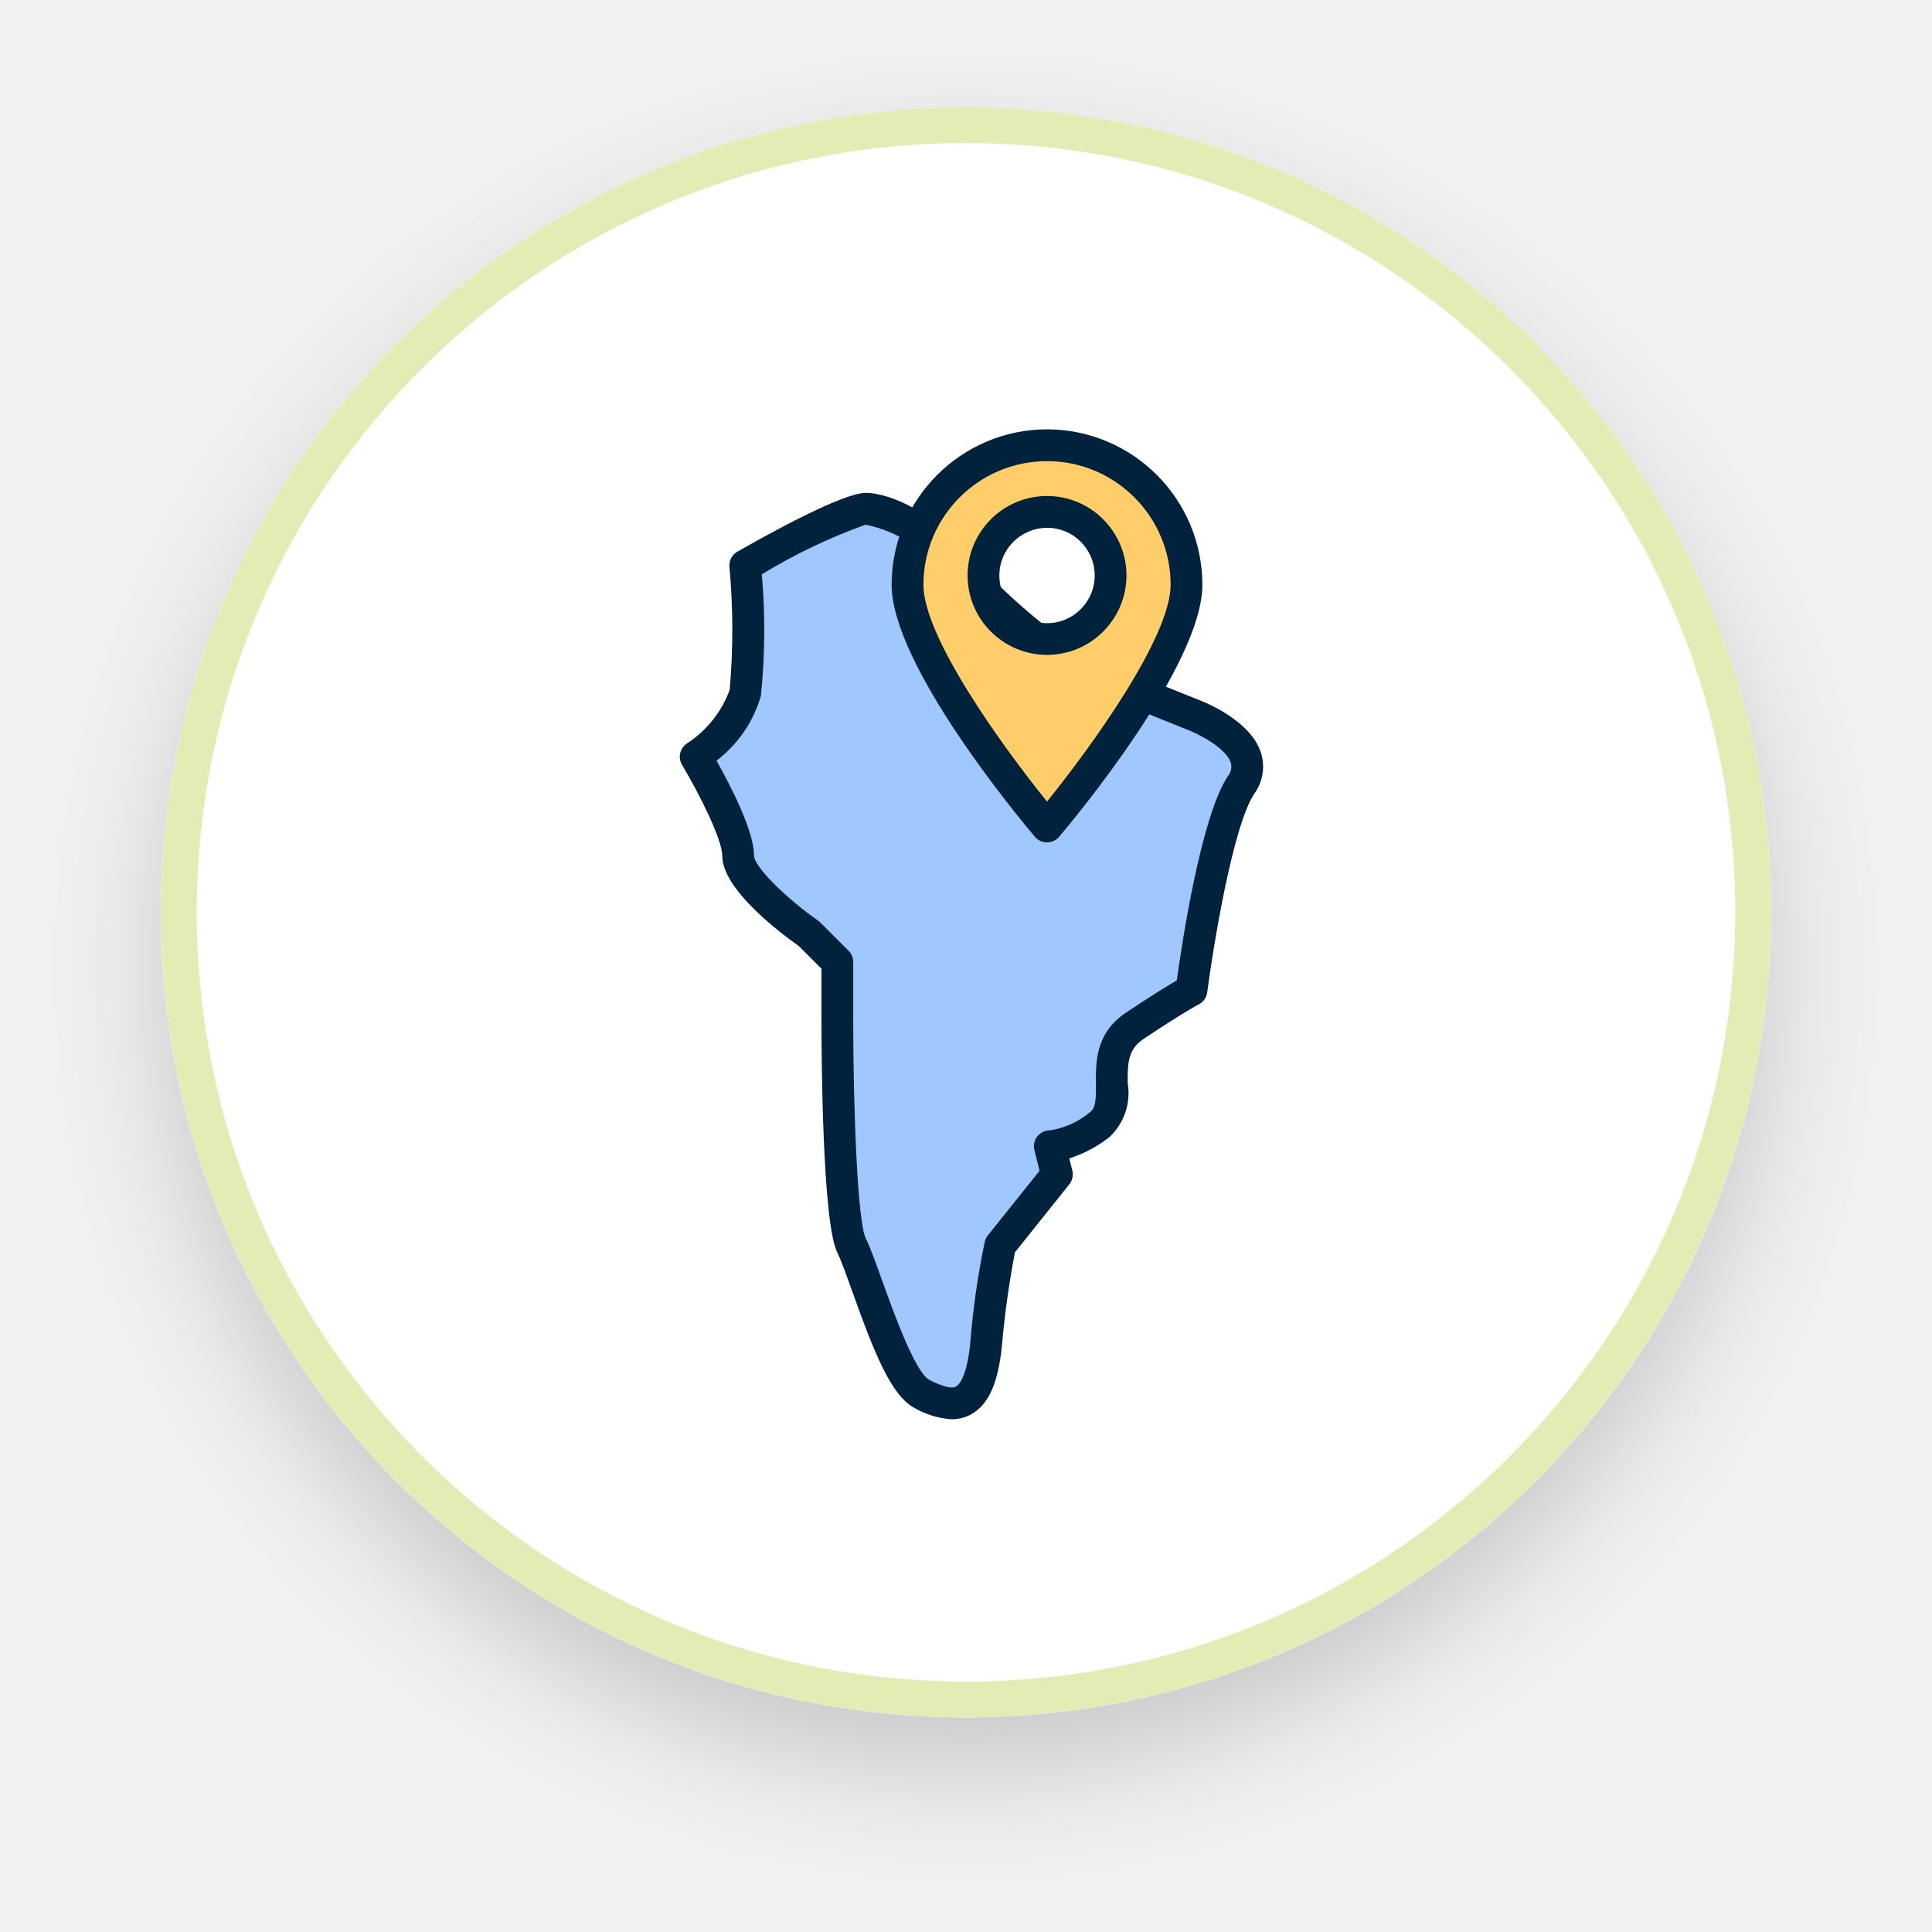
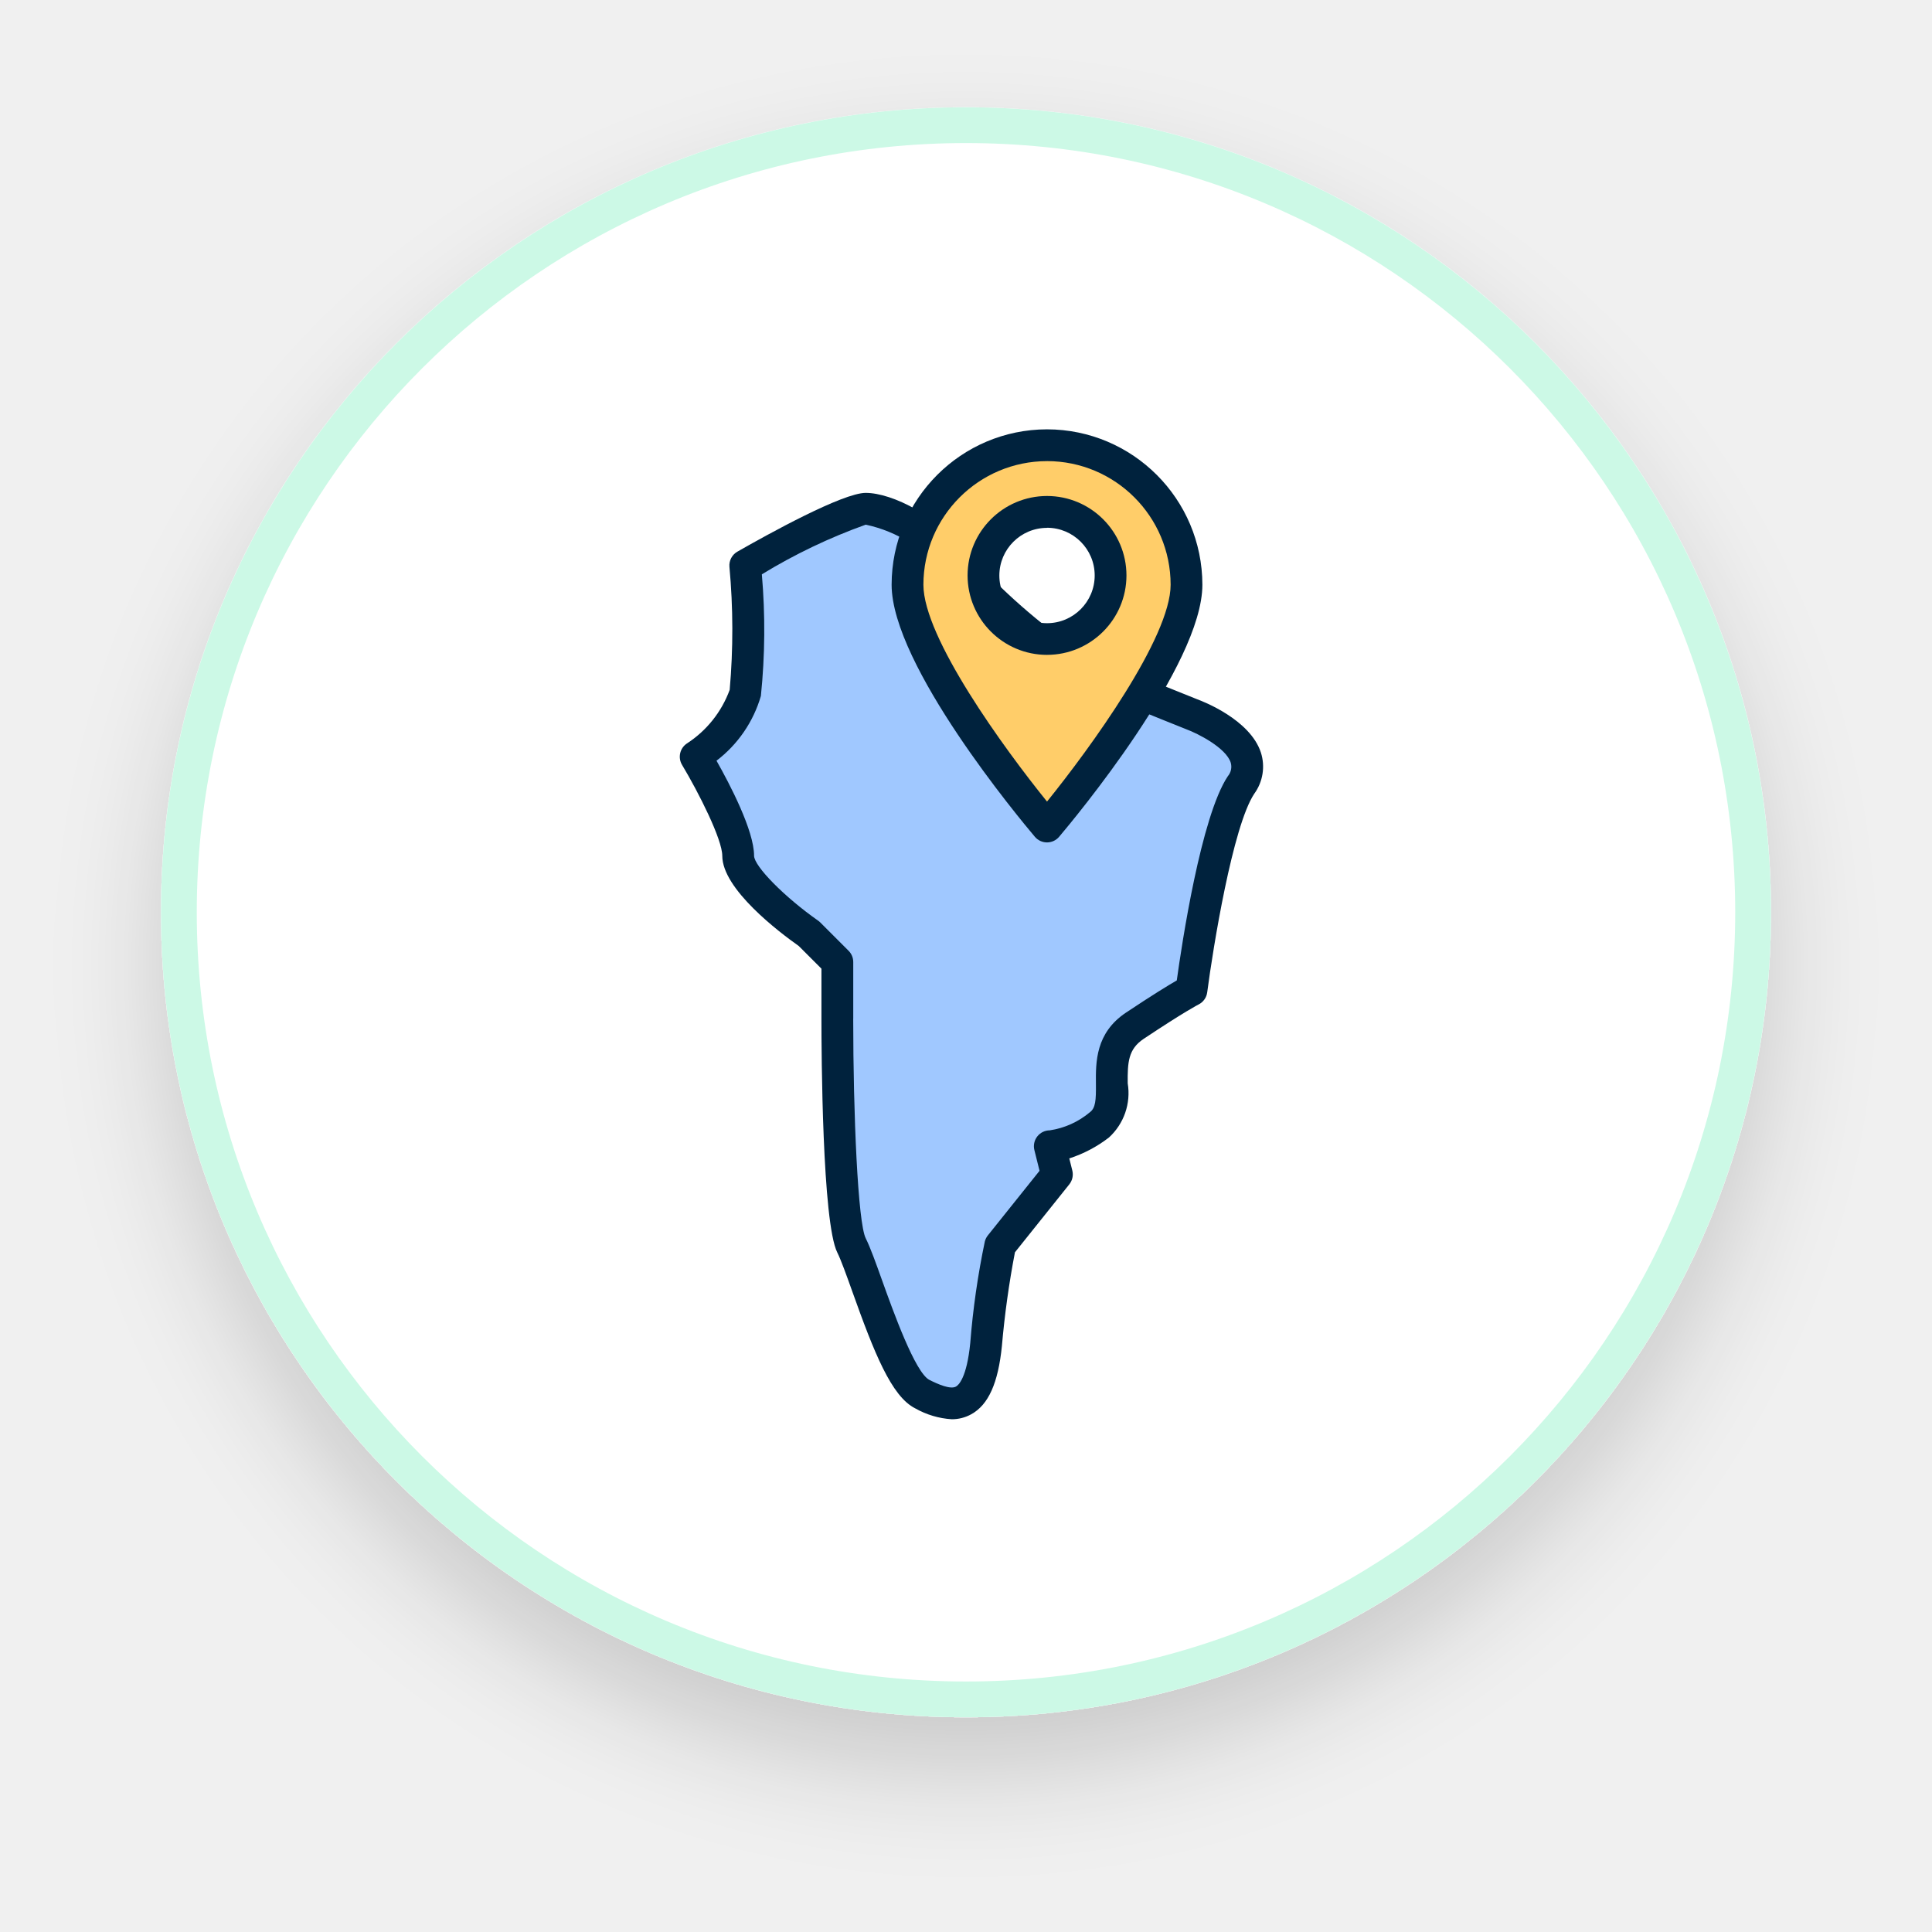
<svg xmlns="http://www.w3.org/2000/svg" width="108" height="108" viewBox="0 0 108 108">
  <defs>
    <filter id="Elipse_5697" x="0" y="0" width="108" height="108" filterUnits="userSpaceOnUse">
      <feOffset dy="3" input="SourceAlpha" />
      <feGaussianBlur stdDeviation="3" result="blur" />
      <feFlood flood-opacity="0.161" />
      <feComposite operator="in" in2="blur" />
      <feComposite in="SourceGraphic" />
    </filter>
  </defs>
  <g id="Grupo_1008767" data-name="Grupo 1008767" transform="translate(-591 -1923.893)">
    <g transform="matrix(1, 0, 0, 1, 591, 1923.89)" filter="url(#Elipse_5697)">
-       <g id="Elipse_5697-2" data-name="Elipse 5697" transform="translate(9 6)" fill="#fff" stroke="#e1edb5" stroke-width="2">
+       <g id="Elipse_5697-2" data-name="Elipse 5697" transform="translate(9 6)" fill="#fff" stroke="#ccf9e6" stroke-width="2">
        <circle cx="45" cy="45" r="45" stroke="none" />
        <circle cx="45" cy="45" r="44" fill="none" />
      </g>
    </g>
    <g id="Grupo_1008758" data-name="Grupo 1008758" transform="translate(629 1947.893)">
      <path id="Trazado_26217" data-name="Trazado 26217" d="M262.688-221.26s0,11.086.792,12.669,2.376,7.523,3.96,8.314,3.167,1.188,3.563-2.771a44.632,44.632,0,0,1,.792-5.543l3.167-3.96-.4-1.584a5.134,5.134,0,0,0,2.772-1.188c1.584-1.188-.4-3.959,1.979-5.543a37.237,37.237,0,0,1,3.168-1.98s1.188-9.106,2.771-11.482-2.771-3.958-2.771-3.958-5.939-2.375-6.731-2.771a34.613,34.613,0,0,1-6.334-5.543c-1.584-1.98-3.959-3.168-5.147-3.168s-6.731,3.168-6.731,3.168a40.991,40.991,0,0,1,0,7.127c-.4,1.979-2.771,3.563-2.771,3.563s2.375,3.96,2.375,5.543,3.96,4.355,3.96,4.355l1.584,1.584Z" transform="translate(-253.881 254.208)" fill="#a0c8ff" />
      <path id="Trazado_26218" data-name="Trazado 26218" d="M268.357-199.6a4.732,4.732,0,0,1-2.044-.609c-1.334-.667-2.3-3.126-3.515-6.527-.325-.909-.632-1.768-.841-2.185-.843-1.686-.886-11.18-.886-13.066v-2.8l-1.269-1.269c-1.087-.767-4.274-3.178-4.274-5.038,0-.921-1.315-3.529-2.249-5.086a.889.889,0,0,1,.269-1.195,6.048,6.048,0,0,0,2.394-3,38.3,38.3,0,0,0-.015-6.884.889.889,0,0,1,.445-.84c1.729-.988,5.886-3.285,7.172-3.285,1.495,0,4.088,1.31,5.841,3.5a34.344,34.344,0,0,0,6.038,5.3c.622.311,5.021,2.084,6.663,2.741.275.1,2.942,1.117,3.55,2.971a2.578,2.578,0,0,1-.37,2.306c-1.205,1.808-2.307,8.628-2.63,11.1a.887.887,0,0,1-.483.68c-.005,0-.806.413-3.072,1.923-.864.577-.9,1.319-.889,2.485a3.358,3.358,0,0,1-1.05,3.029,7.3,7.3,0,0,1-2.216,1.168l.169.677a.893.893,0,0,1-.167.771l-3.04,3.8a51.2,51.2,0,0,0-.729,5.237c-.209,2.074-.752,3.287-1.712,3.816A2.231,2.231,0,0,1,268.357-199.6Zm-5.51-22.387c0,5.346.261,11.4.7,12.272.257.513.567,1.379.925,2.381.6,1.668,1.838,5.137,2.637,5.536.485.243,1.17.544,1.481.372.139-.076.606-.477.8-2.437a44.728,44.728,0,0,1,.814-5.671.888.888,0,0,1,.167-.34l2.892-3.615-.288-1.156a.887.887,0,0,1,.161-.763.888.888,0,0,1,.7-.342,4.521,4.521,0,0,0,2.239-1.01c.32-.239.349-.669.34-1.591-.012-1.2-.027-2.842,1.68-3.98,1.489-.992,2.374-1.531,2.84-1.8.278-2.015,1.354-9.167,2.853-11.415a.818.818,0,0,0,.161-.765c-.266-.815-1.8-1.61-2.5-1.867-.636-.254-6.021-2.41-6.823-2.811A35.388,35.388,0,0,1,268-246.773a7.556,7.556,0,0,0-4.453-2.835,31.439,31.439,0,0,0-5.807,2.776,36.08,36.08,0,0,1-.054,6.8,7.006,7.006,0,0,1-2.481,3.619c.743,1.312,2.1,3.906,2.1,5.313,0,.585,1.707,2.314,3.58,3.627a.906.906,0,0,1,.119.1l1.584,1.584a.884.884,0,0,1,.261.628v3.167Z" transform="translate(-253.152 254.937)" fill="#00223d" />
      <path id="Trazado_26219" data-name="Trazado 26219" d="M284.136-256.236a7.8,7.8,0,0,0-7.8,7.8c0,4.307,7.8,13.517,7.8,13.517s7.8-9.211,7.8-13.517A7.8,7.8,0,0,0,284.136-256.236Zm0,10.831a3.553,3.553,0,0,1-3.553-3.553,3.552,3.552,0,0,1,3.553-3.552,3.552,3.552,0,0,1,3.552,3.552A3.552,3.552,0,0,1,284.136-245.405Z" transform="translate(-263.607 257.124)" fill="#ffcd69" />
      <path id="Trazado_26220" data-name="Trazado 26220" d="M283.407-234.762a.89.89,0,0,1-.678-.314c-.82-.969-8.009-9.59-8.009-14.092a8.7,8.7,0,0,1,8.686-8.686,8.7,8.7,0,0,1,8.686,8.686c0,4.5-7.188,13.123-8.009,14.092A.89.89,0,0,1,283.407-234.762Zm0-21.315a6.918,6.918,0,0,0-6.91,6.91c0,2.957,4.495,9.133,6.91,12.122,2.414-2.99,6.91-9.165,6.91-12.122A6.918,6.918,0,0,0,283.407-256.078Zm0,10.831a4.446,4.446,0,0,1-4.441-4.441,4.446,4.446,0,0,1,4.441-4.441,4.446,4.446,0,0,1,4.441,4.441A4.446,4.446,0,0,1,283.407-245.247Zm0-7.1a2.667,2.667,0,0,0-2.665,2.664,2.668,2.668,0,0,0,2.665,2.665,2.668,2.668,0,0,0,2.665-2.665A2.667,2.667,0,0,0,283.407-252.352Z" transform="translate(-262.878 257.854)" fill="#00223d" />
    </g>
  </g>
</svg>
